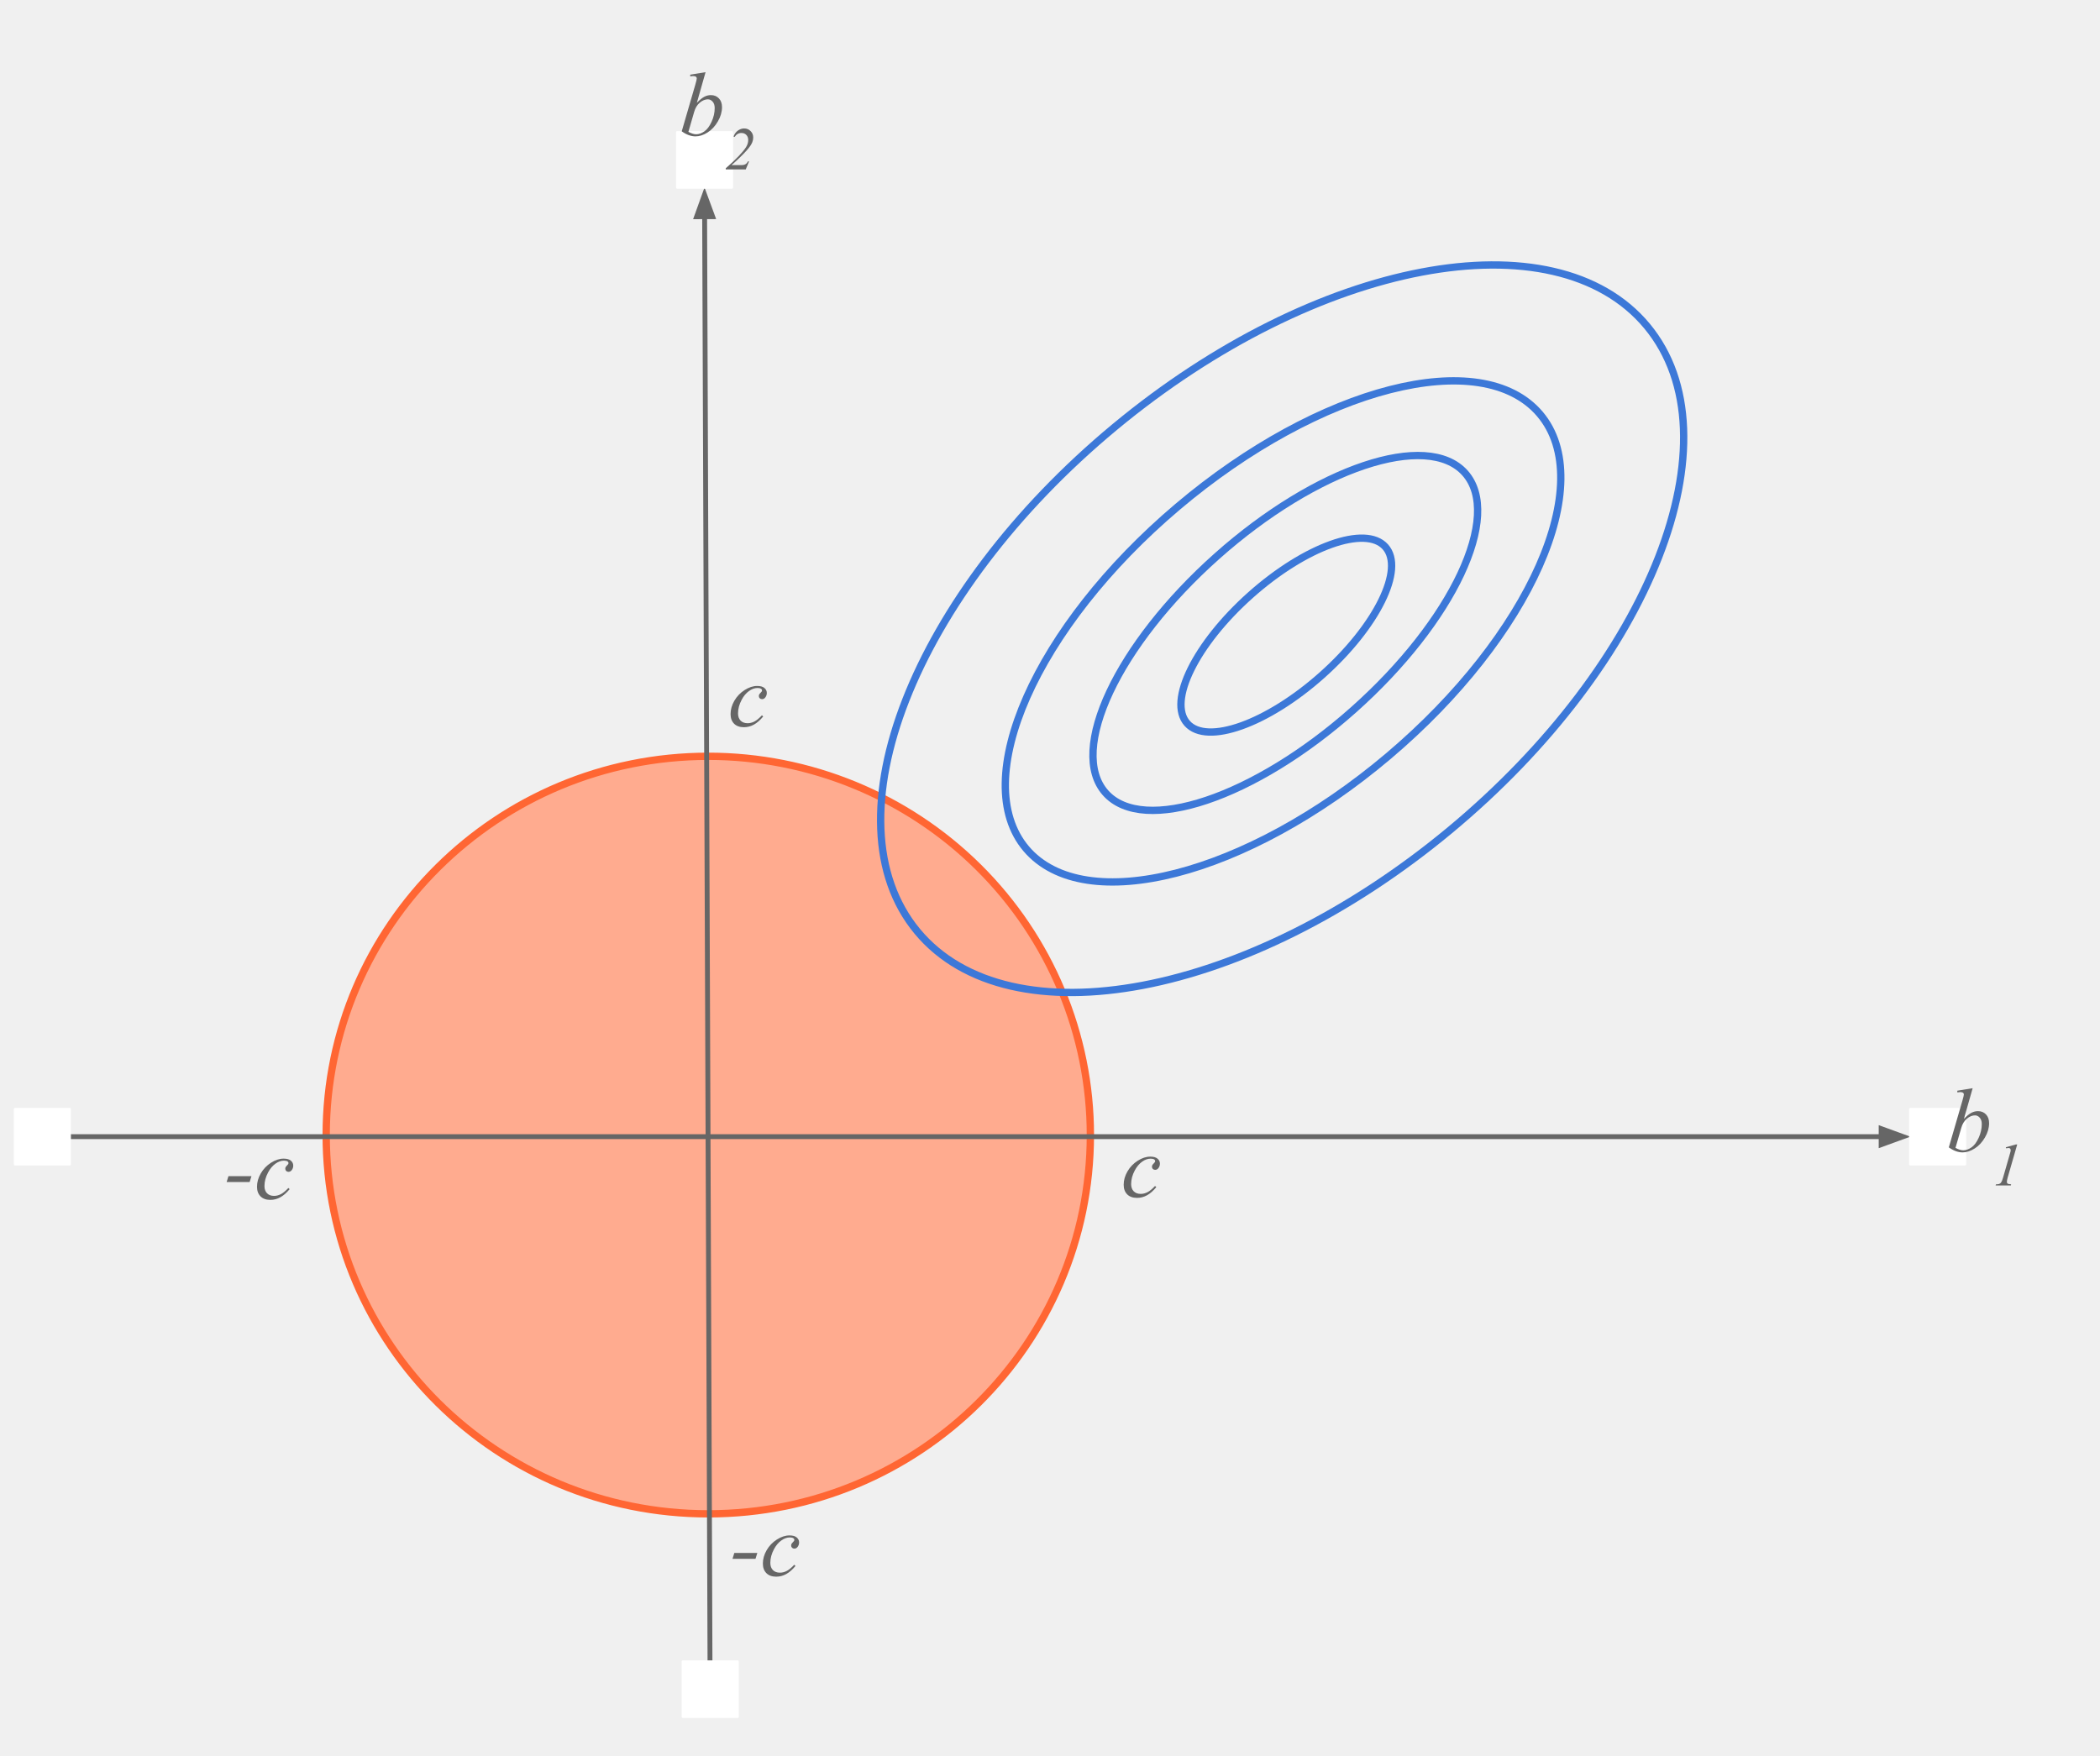
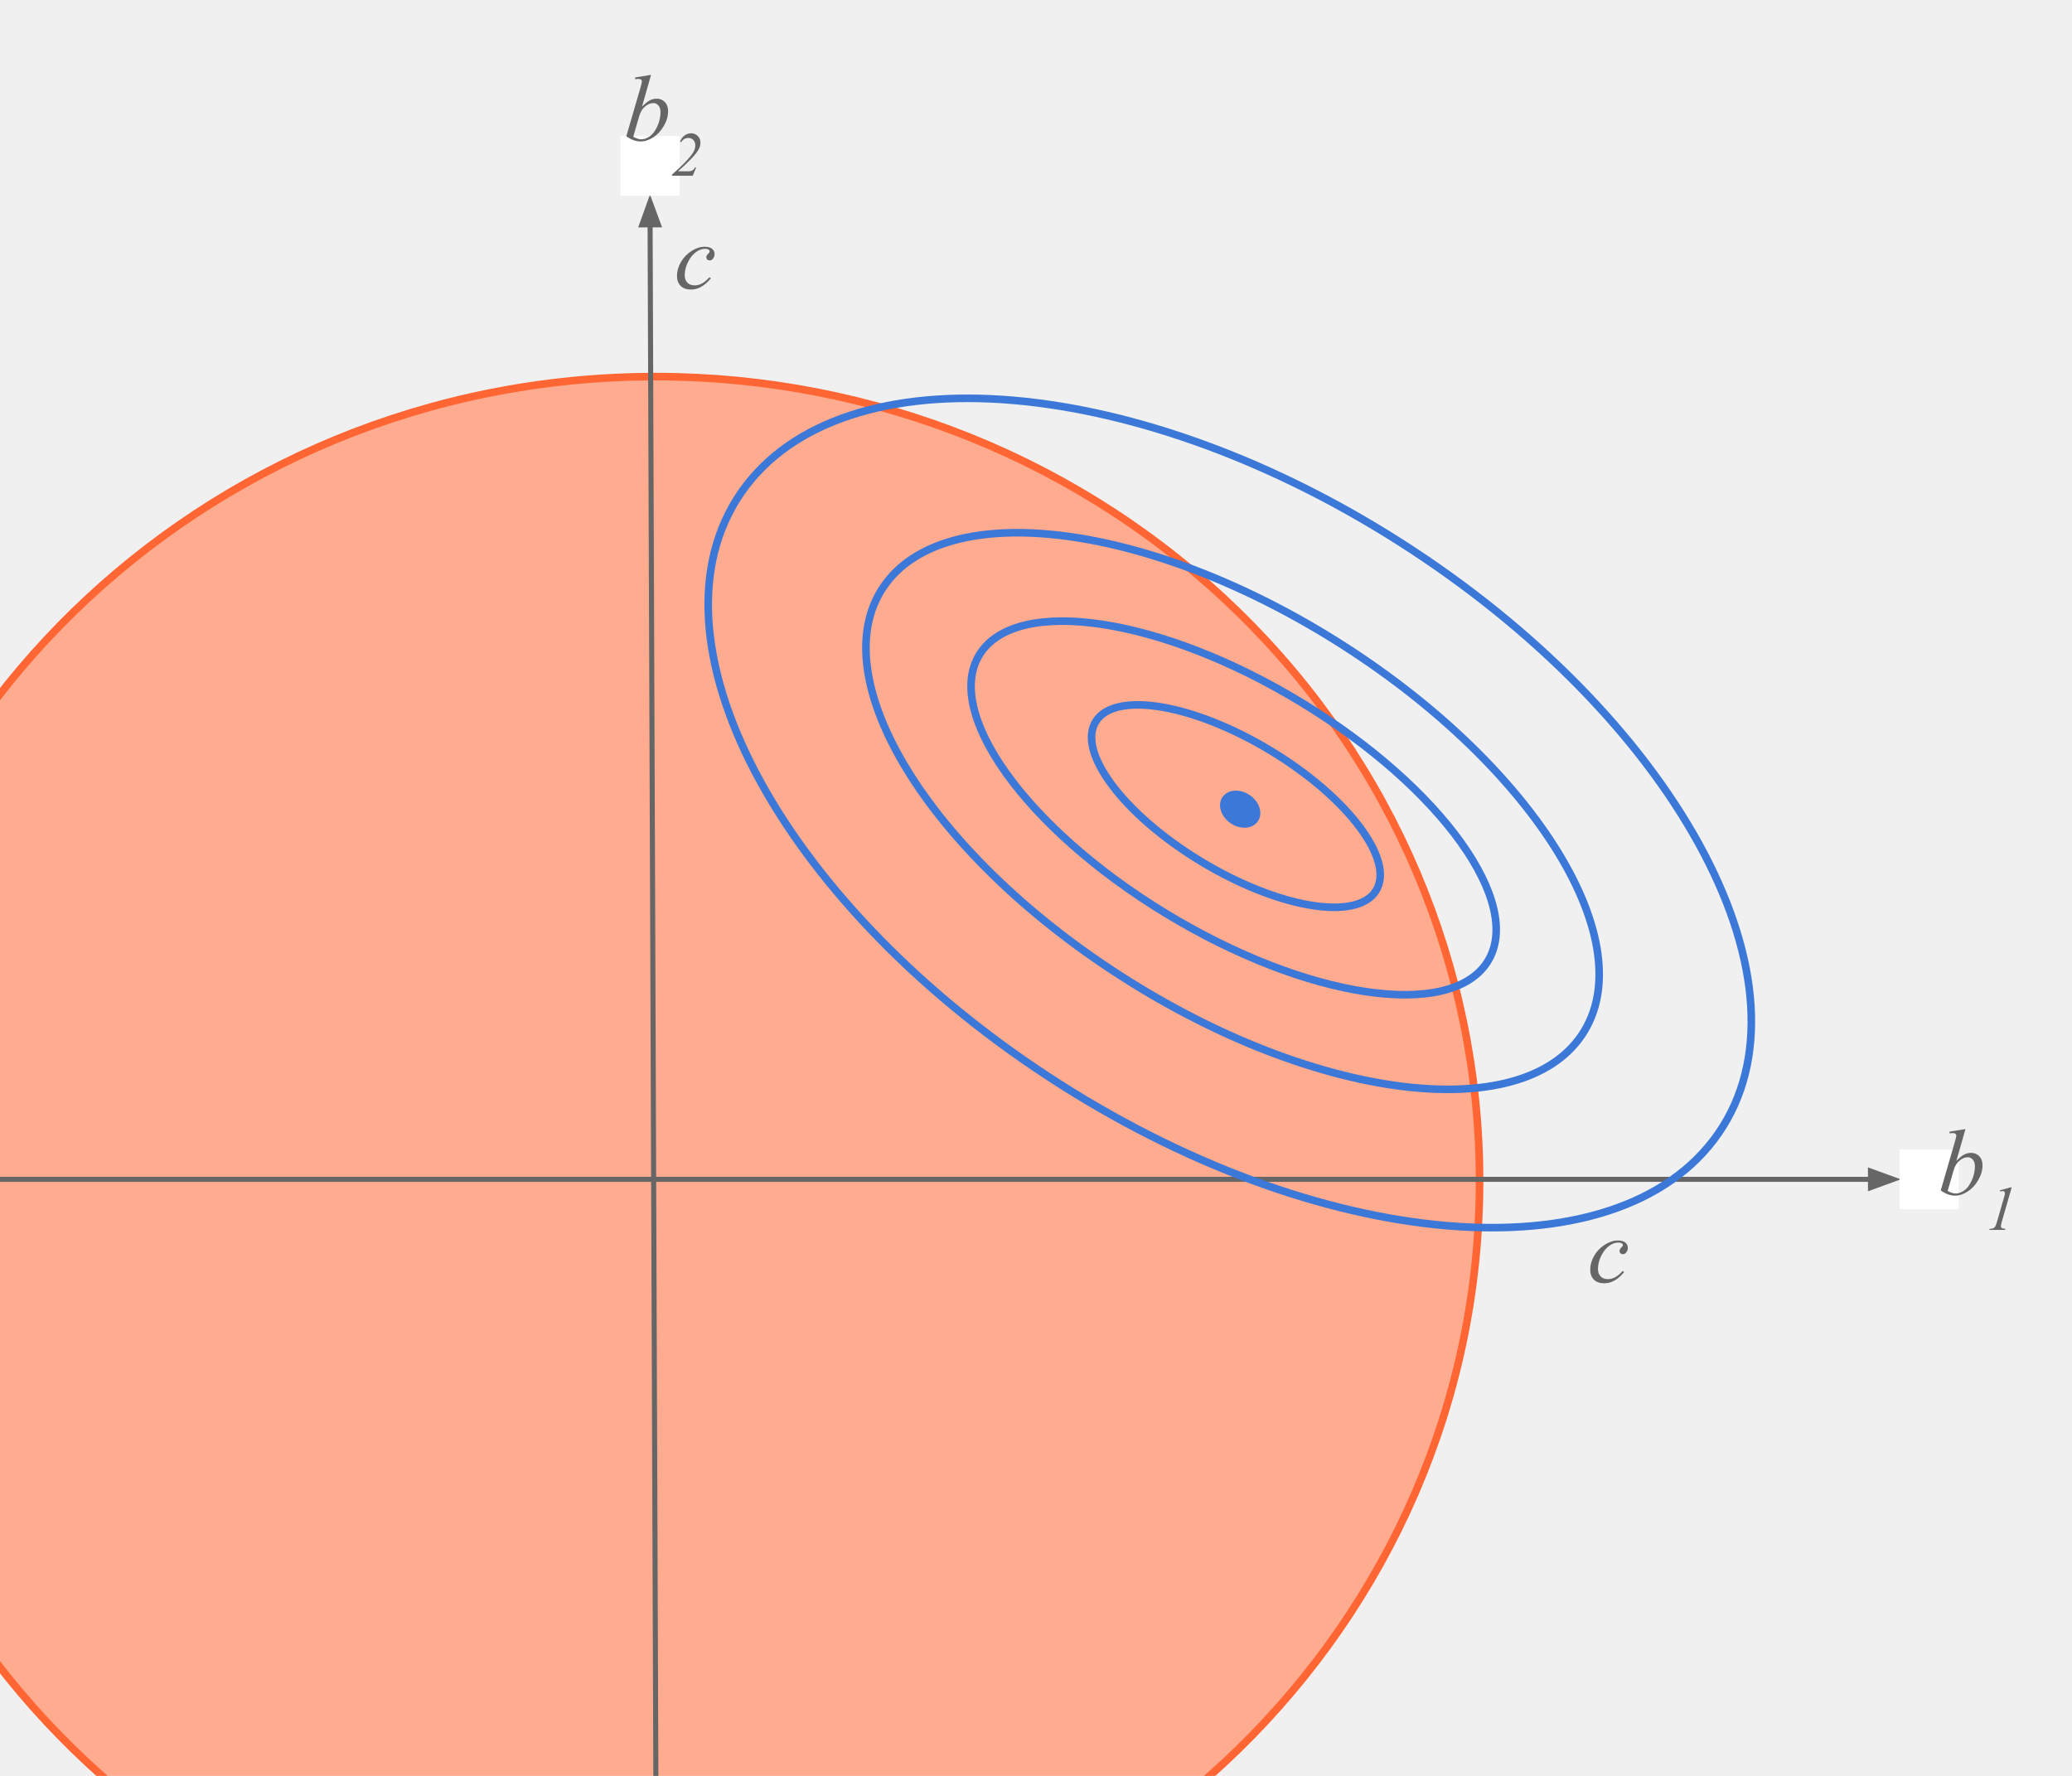
- <svg xmlns="http://www.w3.org/2000/svg" version="1.1" viewBox="0.0 0.0 861.971 720.814" fill="none" stroke="none" stroke-linecap="square" stroke-miterlimit="10">
+ <svg xmlns="http://www.w3.org/2000/svg" version="1.1" viewBox="0.0 0.0 819.858 702.738" fill="none" stroke="none" stroke-linecap="square" stroke-miterlimit="10">
  <clipPath id="p.0">
-     <path d="m0 0l861.971 0l0 720.814l-861.971 0l0 -720.814z" clip-rule="nonzero" />
+     <path d="m0 0l819.858 0l0 702.738l-819.858 0l0 -702.738z" clip-rule="nonzero" />
  </clipPath>
  <g clip-path="url(#p.0)">
-     <path fill="#000000" fill-opacity="0.0" d="m0 0l861.971 0l0 720.814l-861.971 0z" fill-rule="evenodd" />
-     <path fill="#ffab8f" d="m133.889 466.017l0 0c0 -85.887 70.217 -155.512 156.835 -155.512l0 0c41.595 0 81.487 16.384 110.899 45.548c29.412 29.164 45.936 68.719 45.936 109.963l0 0c0 85.887 -70.217 155.512 -156.835 155.512l0 0c-86.617 0 -156.835 -69.625 -156.835 -155.512z" fill-rule="evenodd" />
-     <path stroke="#ff6633" stroke-width="3.0" stroke-linejoin="round" stroke-linecap="butt" d="m133.889 466.017l0 0c0 -85.887 70.217 -155.512 156.835 -155.512l0 0c41.595 0 81.487 16.384 110.899 45.548c29.412 29.164 45.936 68.719 45.936 109.963l0 0c0 85.887 -70.217 155.512 -156.835 155.512l0 0c-86.617 0 -156.835 -69.625 -156.835 -155.512z" fill-rule="evenodd" />
-     <path fill="#000000" fill-opacity="0.0" d="m291.509 704.845l-2.331 -627.874" fill-rule="evenodd" />
-     <path stroke="#666666" stroke-width="2.0" stroke-linejoin="round" stroke-linecap="butt" d="m291.509 704.845l-2.286 -615.874" fill-rule="evenodd" />
-     <path fill="#666666" stroke="#666666" stroke-width="2.0" stroke-linecap="butt" d="m292.526 88.959l-3.337 -9.064l-3.27 9.088z" fill-rule="evenodd" />
-     <path fill="#000000" fill-opacity="0.0" d="m28.612 466.675l755.528 0" fill-rule="evenodd" />
-     <path stroke="#666666" stroke-width="2.0" stroke-linejoin="round" stroke-linecap="butt" d="m28.612 466.675l743.528 0" fill-rule="evenodd" />
-     <path fill="#666666" stroke="#666666" stroke-width="2.0" stroke-linecap="butt" d="m772.139 469.978l9.076 -3.303l-9.076 -3.303z" fill-rule="evenodd" />
-     <path fill="#ffffff" d="m277.979 54.331l22.425 0l0 22.646l-22.425 0z" fill-rule="evenodd" />
-     <path stroke="#ffffff" stroke-width="1.0" stroke-linejoin="round" stroke-linecap="butt" d="m277.979 54.331l22.425 0l0 22.646l-22.425 0z" fill-rule="evenodd" />
-     <path fill="#ffffff" d="m280.297 682.199l22.425 0l0 22.646l-22.425 0z" fill-rule="evenodd" />
-     <path stroke="#ffffff" stroke-width="1.0" stroke-linejoin="round" stroke-linecap="butt" d="m280.297 682.199l22.425 0l0 22.646l-22.425 0z" fill-rule="evenodd" />
-     <path fill="#ffffff" d="m6.186 455.352l22.425 0l0 22.646l-22.425 0z" fill-rule="evenodd" />
-     <path stroke="#ffffff" stroke-width="1.0" stroke-linejoin="round" stroke-linecap="butt" d="m6.186 455.352l22.425 0l0 22.646l-22.425 0z" fill-rule="evenodd" />
-     <path fill="#ffffff" d="m784.123 455.352l22.425 0l0 22.646l-22.425 0z" fill-rule="evenodd" />
-     <path stroke="#ffffff" stroke-width="1.0" stroke-linejoin="round" stroke-linecap="butt" d="m784.123 455.352l22.425 0l0 22.646l-22.425 0z" fill-rule="evenodd" />
-     <path fill="#000000" fill-opacity="0.0" d="m789.934 427.856l57.575 0l0 63.465l-57.575 0z" fill-rule="evenodd" />
-     <path fill="#666666" d="m809.699 446.774l-3.578 12.594q1.75 -1.812 3.047 -2.484q1.297 -0.688 2.719 -0.688q2.016 0 3.281 1.344q1.281 1.328 1.281 3.594q0 2.938 -1.688 5.844q-1.672 2.906 -4.203 4.531q-2.531 1.625 -4.984 1.625q-2.766 0 -5.656 -2.062l5.547 -19.078q0.625 -2.203 0.625 -2.594q0 -0.469 -0.281 -0.703q-0.422 -0.328 -1.25 -0.328q-0.375 0 -1.156 0.125l0 -0.688l6.297 -1.031zm-7.047 24.5q1.828 1.0 3.203 1.0q1.609 0 3.328 -1.172q1.719 -1.172 2.984 -3.953q1.281 -2.797 1.281 -5.641q0 -1.688 -0.844 -2.625q-0.828 -0.953 -1.953 -0.953q-1.688 0 -3.312 1.359q-1.625 1.359 -2.312 3.781l-2.375 8.203z" fill-rule="nonzero" />
-     <path fill="#666666" d="m827.988 469.883l-3.922 13.625q-0.328 1.203 -0.328 1.734q0 0.438 0.297 0.688q0.312 0.234 1.453 0.312l-0.109 0.453l-6.266 0l0.172 -0.453q1.0 -0.016 1.312 -0.156q0.516 -0.219 0.766 -0.578q0.406 -0.562 0.812 -2.0l2.812 -9.781q0.266 -0.891 0.281 -1.031q0.047 -0.234 0.047 -0.469q0 -0.422 -0.234 -0.656q-0.234 -0.25 -0.641 -0.25q-0.312 0 -0.984 0.141l-0.156 -0.438l4.094 -1.141l0.594 0z" fill-rule="nonzero" />
-     <path fill="#000000" fill-opacity="0.0" d="m269.843 10.708l57.575 0l0 63.465l-57.575 0z" fill-rule="evenodd" />
-     <path fill="#666666" d="m289.608 29.626l-3.578 12.594q1.75 -1.812 3.047 -2.484q1.297 -0.688 2.719 -0.688q2.016 0 3.281 1.344q1.281 1.328 1.281 3.594q0 2.938 -1.688 5.844q-1.672 2.906 -4.203 4.531q-2.531 1.625 -4.984 1.625q-2.766 0 -5.656 -2.062l5.547 -19.078q0.625 -2.203 0.625 -2.594q0 -0.469 -0.281 -0.703q-0.422 -0.328 -1.25 -0.328q-0.375 0 -1.156 0.125l0 -0.688l6.297 -1.031zm-7.047 24.5q1.828 1.0 3.203 1.0q1.609 0 3.328 -1.172q1.719 -1.172 2.984 -3.953q1.281 -2.797 1.281 -5.641q0 -1.688 -0.844 -2.625q-0.828 -0.953 -1.953 -0.953q-1.688 0 -3.312 1.359q-1.625 1.359 -2.312 3.781l-2.375 8.203z" fill-rule="nonzero" />
-     <path fill="#666666" d="m306.1 69.548l-8.203 0l0 -0.453q6.266 -5.484 8.281 -8.609q0.938 -1.438 0.938 -3.031q0 -1.266 -0.781 -2.062q-0.781 -0.797 -2.016 -0.797q-1.719 0 -2.812 1.641l-0.422 -0.188q0.609 -1.578 1.797 -2.438q1.203 -0.875 2.578 -0.875q1.562 0 2.625 1.078q1.078 1.078 1.078 2.609q0 1.062 -0.375 1.969q-0.578 1.422 -2.141 3.188q-2.391 2.703 -6.359 6.203l4.125 0q1.0 0 1.641 -0.406q0.641 -0.422 0.922 -1.109l0.484 0l-1.359 3.281z" fill-rule="nonzero" />
-     <path fill="#000000" fill-opacity="0.0" d="m289.856 253.294l57.575 0l0 63.465l-57.575 0z" fill-rule="evenodd" />
-     <path fill="#666666" d="m313.262 294.165q-1.891 2.281 -3.828 3.344q-1.922 1.062 -4.078 1.062q-2.594 0 -4.047 -1.453q-1.438 -1.469 -1.438 -3.922q0 -2.797 1.547 -5.484q1.562 -2.703 4.203 -4.391q2.641 -1.688 5.172 -1.688q1.984 0 2.969 0.828q0.984 0.828 0.984 2.031q0 1.141 -0.688 1.938q-0.516 0.625 -1.266 0.625q-0.562 0 -0.938 -0.359q-0.375 -0.375 -0.375 -0.922q0 -0.344 0.141 -0.625q0.141 -0.297 0.562 -0.703q0.422 -0.422 0.516 -0.594q0.094 -0.188 0.094 -0.391q0 -0.391 -0.344 -0.641q-0.531 -0.359 -1.5 -0.359q-1.781 0 -3.531 1.266q-1.75 1.25 -2.984 3.562q-1.5 2.812 -1.5 5.609q0 1.859 1.047 2.953q1.062 1.078 2.891 1.078q1.406 0 2.781 -0.703q1.375 -0.703 3.094 -2.547l0.516 0.484z" fill-rule="nonzero" />
-     <path fill="#000000" fill-opacity="0.0" d="m451.212 446.533l57.575 0l0 63.465l-57.575 0z" fill-rule="evenodd" />
-     <path fill="#666666" d="m474.619 487.404q-1.891 2.281 -3.828 3.344q-1.922 1.062 -4.078 1.062q-2.594 0 -4.047 -1.453q-1.438 -1.469 -1.438 -3.922q0 -2.797 1.547 -5.484q1.562 -2.703 4.203 -4.391q2.641 -1.688 5.172 -1.688q1.984 0 2.969 0.828q0.984 0.828 0.984 2.031q0 1.141 -0.688 1.938q-0.516 0.625 -1.266 0.625q-0.562 0 -0.938 -0.359q-0.375 -0.375 -0.375 -0.922q0 -0.344 0.141 -0.625q0.141 -0.297 0.562 -0.703q0.422 -0.422 0.516 -0.594q0.094 -0.188 0.094 -0.391q0 -0.391 -0.344 -0.641q-0.531 -0.359 -1.5 -0.359q-1.781 0 -3.531 1.266q-1.75 1.25 -2.984 3.562q-1.5 2.812 -1.5 5.609q0 1.859 1.047 2.953q1.062 1.078 2.891 1.078q1.406 0 2.781 -0.703q1.375 -0.703 3.094 -2.547l0.516 0.484z" fill-rule="nonzero" />
-     <path fill="#000000" fill-opacity="0.0" d="m83.044 447.352l57.575 0l0 63.465l-57.575 0z" fill-rule="evenodd" />
-     <path fill="#666666" d="m103.216 482.879l-0.75 2.422l-9.438 0l0.75 -2.422l9.438 0zm15.665 5.344q-1.891 2.281 -3.828 3.344q-1.922 1.062 -4.078 1.062q-2.594 0 -4.047 -1.453q-1.438 -1.469 -1.438 -3.922q0 -2.797 1.547 -5.484q1.562 -2.703 4.203 -4.391q2.641 -1.688 5.172 -1.688q1.984 0 2.969 0.828q0.984 0.828 0.984 2.031q0 1.141 -0.688 1.938q-0.516 0.625 -1.266 0.625q-0.562 0 -0.938 -0.359q-0.375 -0.375 -0.375 -0.922q0 -0.344 0.141 -0.625q0.141 -0.297 0.562 -0.703q0.422 -0.422 0.516 -0.594q0.094 -0.188 0.094 -0.391q0 -0.391 -0.344 -0.641q-0.531 -0.359 -1.5 -0.359q-1.781 0 -3.531 1.266q-1.75 1.25 -2.984 3.562q-1.5 2.812 -1.5 5.609q0 1.859 1.047 2.953q1.062 1.078 2.891 1.078q1.406 0 2.781 -0.703q1.375 -0.703 3.094 -2.547l0.516 0.484z" fill-rule="nonzero" />
-     <path fill="#000000" fill-opacity="0.0" d="m290.682 602.05l57.575 0l0 63.465l-57.575 0z" fill-rule="evenodd" />
-     <path fill="#666666" d="m310.854 637.577l-0.75 2.422l-9.438 0l0.75 -2.422l9.438 0zm15.665 5.344q-1.891 2.281 -3.828 3.344q-1.922 1.062 -4.078 1.062q-2.594 0 -4.047 -1.453q-1.438 -1.469 -1.438 -3.922q0 -2.797 1.547 -5.484q1.562 -2.703 4.203 -4.391q2.641 -1.688 5.172 -1.688q1.984 0 2.969 0.828q0.984 0.828 0.984 2.031q0 1.141 -0.688 1.938q-0.516 0.625 -1.266 0.625q-0.562 0 -0.938 -0.359q-0.375 -0.375 -0.375 -0.922q0 -0.344 0.141 -0.625q0.141 -0.297 0.562 -0.703q0.422 -0.422 0.516 -0.594q0.094 -0.188 0.094 -0.391q0 -0.391 -0.344 -0.641q-0.531 -0.359 -1.5 -0.359q-1.781 0 -3.531 1.266q-1.75 1.25 -2.984 3.562q-1.5 2.812 -1.5 5.609q0 1.859 1.047 2.953q1.062 1.078 2.891 1.078q1.406 0 2.781 -0.703q1.375 -0.703 3.094 -2.547l0.516 0.484z" fill-rule="nonzero" />
-     <path fill="#000000" fill-opacity="0.0" d="m376.52 382.384l0 0c-37.947 -45.748 -1.657 -138.464 81.055 -207.087l0 0c82.712 -68.622 180.526 -87.166 218.472 -41.417l0 0c37.947 45.748 1.657 138.464 -81.055 207.087l0 0c-82.712 68.622 -180.526 87.166 -218.472 41.417z" fill-rule="evenodd" />
-     <path stroke="#3c78d8" stroke-width="3.0" stroke-linejoin="round" stroke-linecap="butt" d="m376.52 382.384l0 0c-37.947 -45.748 -1.657 -138.464 81.055 -207.087l0 0c82.712 -68.622 180.526 -87.166 218.472 -41.417l0 0c37.947 45.748 1.657 138.464 -81.055 207.087l0 0c-82.712 68.622 -180.526 87.166 -218.472 41.417z" fill-rule="evenodd" />
-     <path fill="#000000" fill-opacity="0.0" d="m421.213 348.46l0 0c-23.909 -28.249 3.913 -91.099 62.142 -140.378l0 0c58.229 -49.279 124.815 -66.328 148.724 -38.079l0 0c23.909 28.249 -3.913 91.098 -62.142 140.378l0 0c-58.229 49.279 -124.815 66.328 -148.724 38.079z" fill-rule="evenodd" />
-     <path stroke="#3c78d8" stroke-width="3.0" stroke-linejoin="round" stroke-linecap="butt" d="m421.213 348.46l0 0c-23.909 -28.249 3.913 -91.099 62.142 -140.378l0 0c58.229 -49.279 124.815 -66.328 148.724 -38.079l0 0c23.909 28.249 -3.913 91.098 -62.142 140.378l0 0c-58.229 49.279 -124.815 66.328 -148.724 38.079z" fill-rule="evenodd" />
-     <path fill="#000000" fill-opacity="0.0" d="m453.787 325.521l0 0c-15.49 -17.412 4.985 -60.922 45.732 -97.181l0 0c40.747 -36.259 86.337 -51.538 101.827 -34.126l0 0c15.49 17.412 -4.985 60.922 -45.732 97.181l0 0c-40.747 36.259 -86.337 51.538 -101.827 34.126z" fill-rule="evenodd" />
-     <path stroke="#3c78d8" stroke-width="3.0" stroke-linejoin="round" stroke-linecap="butt" d="m453.787 325.521l0 0c-15.49 -17.412 4.985 -60.922 45.732 -97.181l0 0c40.747 -36.259 86.337 -51.538 101.827 -34.126l0 0c15.49 17.412 -4.985 60.922 -45.732 97.181l0 0c-40.747 36.259 -86.337 51.538 -101.827 34.126z" fill-rule="evenodd" />
-     <path fill="#000000" fill-opacity="0.0" d="m487.304 296.992l0 0c-8.097 -9.08 3.543 -32.664 26 -52.677l0 0c22.457 -20.013 47.226 -28.875 55.323 -19.795l0 0c8.097 9.08 -3.543 32.664 -26.0 52.677l0 0c-22.457 20.013 -47.226 28.875 -55.323 19.795z" fill-rule="evenodd" />
-     <path stroke="#3c78d8" stroke-width="3.0" stroke-linejoin="round" stroke-linecap="butt" d="m487.304 296.992l0 0c-8.097 -9.08 3.543 -32.664 26 -52.677l0 0c22.457 -20.013 47.226 -28.875 55.323 -19.795l0 0c8.097 9.08 -3.543 32.664 -26.0 52.677l0 0c-22.457 20.013 -47.226 28.875 -55.323 19.795z" fill-rule="evenodd" />
+     <path fill="#000000" fill-opacity="0.0" d="m0 0l819.858 0l0 702.738l-819.858 0z" fill-rule="evenodd" />
+     <path fill="#ffab8f" d="m-66.428 467.211l0 0c0 -175.731 145.927 -318.189 325.937 -318.189l0 0c86.444 0 169.347 33.523 230.472 93.195c61.125 59.672 95.465 140.605 95.465 224.994l0 0c0 175.731 -145.927 318.189 -325.937 318.189l0 0c-180.01 0 -325.937 -142.458 -325.937 -318.189z" fill-rule="evenodd" />
+     <path stroke="#ff6633" stroke-width="3.0" stroke-linejoin="round" stroke-linecap="butt" d="m-66.428 467.211l0 0c0 -175.731 145.927 -318.189 325.937 -318.189l0 0c86.444 0 169.347 33.523 230.472 93.195c61.125 59.672 95.465 140.605 95.465 224.994l0 0c0 175.731 -145.927 318.189 -325.937 318.189l0 0c-180.01 0 -325.937 -142.458 -325.937 -318.189z" fill-rule="evenodd" />
+     <path fill="#000000" fill-opacity="0.0" d="m259.522 704.85l-2.331 -627.874" fill-rule="evenodd" />
+     <path stroke="#666666" stroke-width="2.0" stroke-linejoin="round" stroke-linecap="butt" d="m259.522 704.85l-2.286 -615.874" fill-rule="evenodd" />
+     <path fill="#666666" stroke="#666666" stroke-width="2.0" stroke-linecap="butt" d="m260.54 88.964l-3.337 -9.064l-3.27 9.088z" fill-rule="evenodd" />
+     <path fill="#000000" fill-opacity="0.0" d="m-3.404 466.675l755.528 0" fill-rule="evenodd" />
+     <path stroke="#666666" stroke-width="2.0" stroke-linejoin="round" stroke-linecap="butt" d="m-3.404 466.675l743.528 0" fill-rule="evenodd" />
+     <path fill="#666666" stroke="#666666" stroke-width="2.0" stroke-linecap="butt" d="m740.123 469.978l9.076 -3.303l-9.076 -3.303z" fill-rule="evenodd" />
+     <path fill="#ffffff" d="m245.979 54.331l22.425 0l0 22.646l-22.425 0z" fill-rule="evenodd" />
+     <path stroke="#ffffff" stroke-width="1.0" stroke-linejoin="round" stroke-linecap="butt" d="m245.979 54.331l22.425 0l0 22.646l-22.425 0z" fill-rule="evenodd" />
+     <path fill="#ffffff" d="m752.123 455.352l22.425 0l0 22.646l-22.425 0z" fill-rule="evenodd" />
+     <path stroke="#ffffff" stroke-width="1.0" stroke-linejoin="round" stroke-linecap="butt" d="m752.123 455.352l22.425 0l0 22.646l-22.425 0z" fill-rule="evenodd" />
+     <path fill="#000000" fill-opacity="0.0" d="m757.934 427.856l57.575 0l0 63.465l-57.575 0z" fill-rule="evenodd" />
+     <path fill="#666666" d="m777.699 446.774l-3.578 12.594q1.75 -1.812 3.047 -2.484q1.297 -0.688 2.719 -0.688q2.016 0 3.281 1.344q1.281 1.328 1.281 3.594q0 2.938 -1.688 5.844q-1.672 2.906 -4.203 4.531q-2.531 1.625 -4.984 1.625q-2.766 0 -5.656 -2.062l5.547 -19.078q0.625 -2.203 0.625 -2.594q0 -0.469 -0.281 -0.703q-0.422 -0.328 -1.25 -0.328q-0.375 0 -1.156 0.125l0 -0.688l6.297 -1.031zm-7.047 24.5q1.828 1.0 3.203 1.0q1.609 0 3.328 -1.172q1.719 -1.172 2.984 -3.953q1.281 -2.797 1.281 -5.641q0 -1.688 -0.844 -2.625q-0.828 -0.953 -1.953 -0.953q-1.688 0 -3.312 1.359q-1.625 1.359 -2.312 3.781l-2.375 8.203z" fill-rule="nonzero" />
+     <path fill="#666666" d="m795.988 469.883l-3.922 13.625q-0.328 1.203 -0.328 1.734q0 0.438 0.297 0.688q0.312 0.234 1.453 0.312l-0.109 0.453l-6.266 0l0.172 -0.453q1.0 -0.016 1.312 -0.156q0.516 -0.219 0.766 -0.578q0.406 -0.562 0.812 -2.0l2.812 -9.781q0.266 -0.891 0.281 -1.031q0.047 -0.234 0.047 -0.469q0 -0.422 -0.234 -0.656q-0.234 -0.25 -0.641 -0.25q-0.312 0 -0.984 0.141l-0.156 -0.438l4.094 -1.141l0.594 0z" fill-rule="nonzero" />
+     <path fill="#000000" fill-opacity="0.0" d="m237.843 10.708l57.575 0l0 63.465l-57.575 0z" fill-rule="evenodd" />
+     <path fill="#666666" d="m257.608 29.626l-3.578 12.594q1.75 -1.812 3.047 -2.484q1.297 -0.688 2.719 -0.688q2.016 0 3.281 1.344q1.281 1.328 1.281 3.594q0 2.938 -1.688 5.844q-1.672 2.906 -4.203 4.531q-2.531 1.625 -4.984 1.625q-2.766 0 -5.656 -2.062l5.547 -19.078q0.625 -2.203 0.625 -2.594q0 -0.469 -0.281 -0.703q-0.422 -0.328 -1.25 -0.328q-0.375 0 -1.156 0.125l0 -0.688l6.297 -1.031zm-7.047 24.5q1.828 1.0 3.203 1.0q1.609 0 3.328 -1.172q1.719 -1.172 2.984 -3.953q1.281 -2.797 1.281 -5.641q0 -1.688 -0.844 -2.625q-0.828 -0.953 -1.953 -0.953q-1.688 0 -3.312 1.359q-1.625 1.359 -2.312 3.781l-2.375 8.203z" fill-rule="nonzero" />
+     <path fill="#666666" d="m274.1 69.548l-8.203 0l0 -0.453q6.266 -5.484 8.281 -8.609q0.938 -1.438 0.938 -3.031q0 -1.266 -0.781 -2.062q-0.781 -0.797 -2.016 -0.797q-1.719 0 -2.812 1.641l-0.422 -0.188q0.609 -1.578 1.797 -2.438q1.203 -0.875 2.578 -0.875q1.562 0 2.625 1.078q1.078 1.078 1.078 2.609q0 1.062 -0.375 1.969q-0.578 1.422 -2.141 3.188q-2.391 2.703 -6.359 6.203l4.125 0q1.0 0 1.641 -0.406q0.641 -0.422 0.922 -1.109l0.484 0l-1.359 3.281z" fill-rule="nonzero" />
+     <path fill="#000000" fill-opacity="0.0" d="m257.856 69.294l57.575 0l0 63.465l-57.575 0z" fill-rule="evenodd" />
+     <path fill="#666666" d="m281.262 110.165q-1.891 2.281 -3.828 3.344q-1.922 1.062 -4.078 1.062q-2.594 0 -4.047 -1.453q-1.438 -1.469 -1.438 -3.922q0 -2.797 1.547 -5.484q1.562 -2.703 4.203 -4.391q2.641 -1.688 5.172 -1.688q1.984 0 2.969 0.828q0.984 0.828 0.984 2.031q0 1.141 -0.688 1.938q-0.516 0.625 -1.266 0.625q-0.562 0 -0.938 -0.359q-0.375 -0.375 -0.375 -0.922q0 -0.344 0.141 -0.625q0.141 -0.297 0.562 -0.703q0.422 -0.422 0.516 -0.594q0.094 -0.188 0.094 -0.391q0 -0.391 -0.344 -0.641q-0.531 -0.359 -1.5 -0.359q-1.781 0 -3.531 1.266q-1.75 1.25 -2.984 3.562q-1.5 2.812 -1.5 5.609q0 1.859 1.047 2.953q1.062 1.078 2.891 1.078q1.406 0 2.781 -0.703q1.375 -0.703 3.094 -2.547l0.516 0.484z" fill-rule="nonzero" />
+     <path fill="#000000" fill-opacity="0.0" d="m619.212 462.533l57.575 0l0 63.465l-57.575 0z" fill-rule="evenodd" />
+     <path fill="#666666" d="m642.619 503.404q-1.891 2.281 -3.828 3.344q-1.922 1.062 -4.078 1.062q-2.594 0 -4.047 -1.453q-1.438 -1.469 -1.438 -3.922q0 -2.797 1.547 -5.484q1.562 -2.703 4.203 -4.391q2.641 -1.688 5.172 -1.688q1.984 0 2.969 0.828q0.984 0.828 0.984 2.031q0 1.141 -0.688 1.938q-0.516 0.625 -1.266 0.625q-0.562 0 -0.938 -0.359q-0.375 -0.375 -0.375 -0.922q0 -0.344 0.141 -0.625q0.141 -0.297 0.562 -0.703q0.422 -0.422 0.516 -0.594q0.094 -0.188 0.094 -0.391q0 -0.391 -0.344 -0.641q-0.531 -0.359 -1.5 -0.359q-1.781 0 -3.531 1.266q-1.75 1.25 -2.984 3.562q-1.5 2.812 -1.5 5.609q0 1.859 1.047 2.953q1.062 1.078 2.891 1.078q1.406 0 2.781 -0.703q1.375 -0.703 3.094 -2.547l0.516 0.484z" fill-rule="nonzero" />
+     <path fill="#000000" fill-opacity="0.0" d="m679.943 448.496l0 0c-39.782 57.525 -158.592 47.393 -265.37 -22.63l0 0c-106.778 -70.023 -161.089 -173.42 -121.307 -230.945l0 0c39.782 -57.525 158.592 -47.393 265.37 22.63l0 0c106.778 70.023 161.089 173.42 121.307 230.945z" fill-rule="evenodd" />
+     <path stroke="#3c78d8" stroke-width="3.0" stroke-linejoin="round" stroke-linecap="butt" d="m679.943 448.496l0 0c-39.782 57.525 -158.592 47.393 -265.37 -22.63l0 0c-106.778 -70.023 -161.089 -173.42 -121.307 -230.945l0 0c39.782 -57.525 158.592 -47.393 265.37 22.63l0 0c106.778 70.023 161.089 173.42 121.307 230.945z" fill-rule="evenodd" />
+     <path fill="#000000" fill-opacity="0.0" d="m625.85 409.63l0 0c-24.396 36.051 -106.021 25.566 -182.315 -23.417l0 0c-76.294 -48.984 -118.365 -117.918 -93.969 -153.968l0 0c24.396 -36.051 106.021 -25.566 182.315 23.417l0 0c76.294 48.984 118.365 117.918 93.969 153.969z" fill-rule="evenodd" />
+     <path stroke="#3c78d8" stroke-width="3.0" stroke-linejoin="round" stroke-linecap="butt" d="m625.85 409.63l0 0c-24.396 36.051 -106.021 25.566 -182.315 -23.417l0 0c-76.294 -48.984 -118.365 -117.918 -93.969 -153.968l0 0c24.396 -36.051 106.021 -25.566 182.315 23.417l0 0c76.294 48.984 118.365 117.918 93.969 153.969z" fill-rule="evenodd" />
+     <path fill="#000000" fill-opacity="0.0" d="m588.496 380.703l0 0c-14.786 23.066 -71.705 14.457 -127.134 -19.228l0 0c-55.429 -33.685 -88.376 -79.69 -73.591 -102.756l0 0c14.786 -23.065 71.705 -14.457 127.134 19.228l0 0c55.428 33.685 88.376 79.69 73.591 102.756z" fill-rule="evenodd" />
+     <path stroke="#3c78d8" stroke-width="3.0" stroke-linejoin="round" stroke-linecap="butt" d="m588.496 380.703l0 0c-14.786 23.066 -71.705 14.457 -127.134 -19.228l0 0c-55.429 -33.685 -88.376 -79.69 -73.591 -102.756l0 0c14.786 -23.065 71.705 -14.457 127.134 19.228l0 0c55.428 33.685 88.376 79.69 73.591 102.756z" fill-rule="evenodd" />
+     <path fill="#000000" fill-opacity="0.0" d="m544.397 352.57l0 0c-7.706 12.046 -38.743 6.772 -69.323 -11.78l0 0c-30.58 -18.552 -49.123 -43.356 -41.417 -55.402l0 0c7.706 -12.046 38.743 -6.772 69.323 11.78l0 0c30.58 18.552 49.123 43.356 41.417 55.402z" fill-rule="evenodd" />
+     <path stroke="#3c78d8" stroke-width="3.0" stroke-linejoin="round" stroke-linecap="butt" d="m544.397 352.57l0 0c-7.706 12.046 -38.743 6.772 -69.323 -11.78l0 0c-30.58 -18.552 -49.123 -43.356 -41.417 -55.402l0 0c7.706 -12.046 38.743 -6.772 69.323 11.78l0 0c30.58 18.552 49.123 43.356 41.417 55.402z" fill-rule="evenodd" />
+     <path fill="#3c78d8" d="m483.951 315.094l0 0c2.322 -2.914 7.237 -2.991 10.976 -0.173l0 0c3.74 2.818 4.889 7.464 2.567 10.378l0 0c-2.322 2.914 -7.236 2.991 -10.976 0.173l0 0c-3.74 -2.818 -4.889 -7.464 -2.567 -10.378z" fill-rule="evenodd" />
  </g>
</svg>
